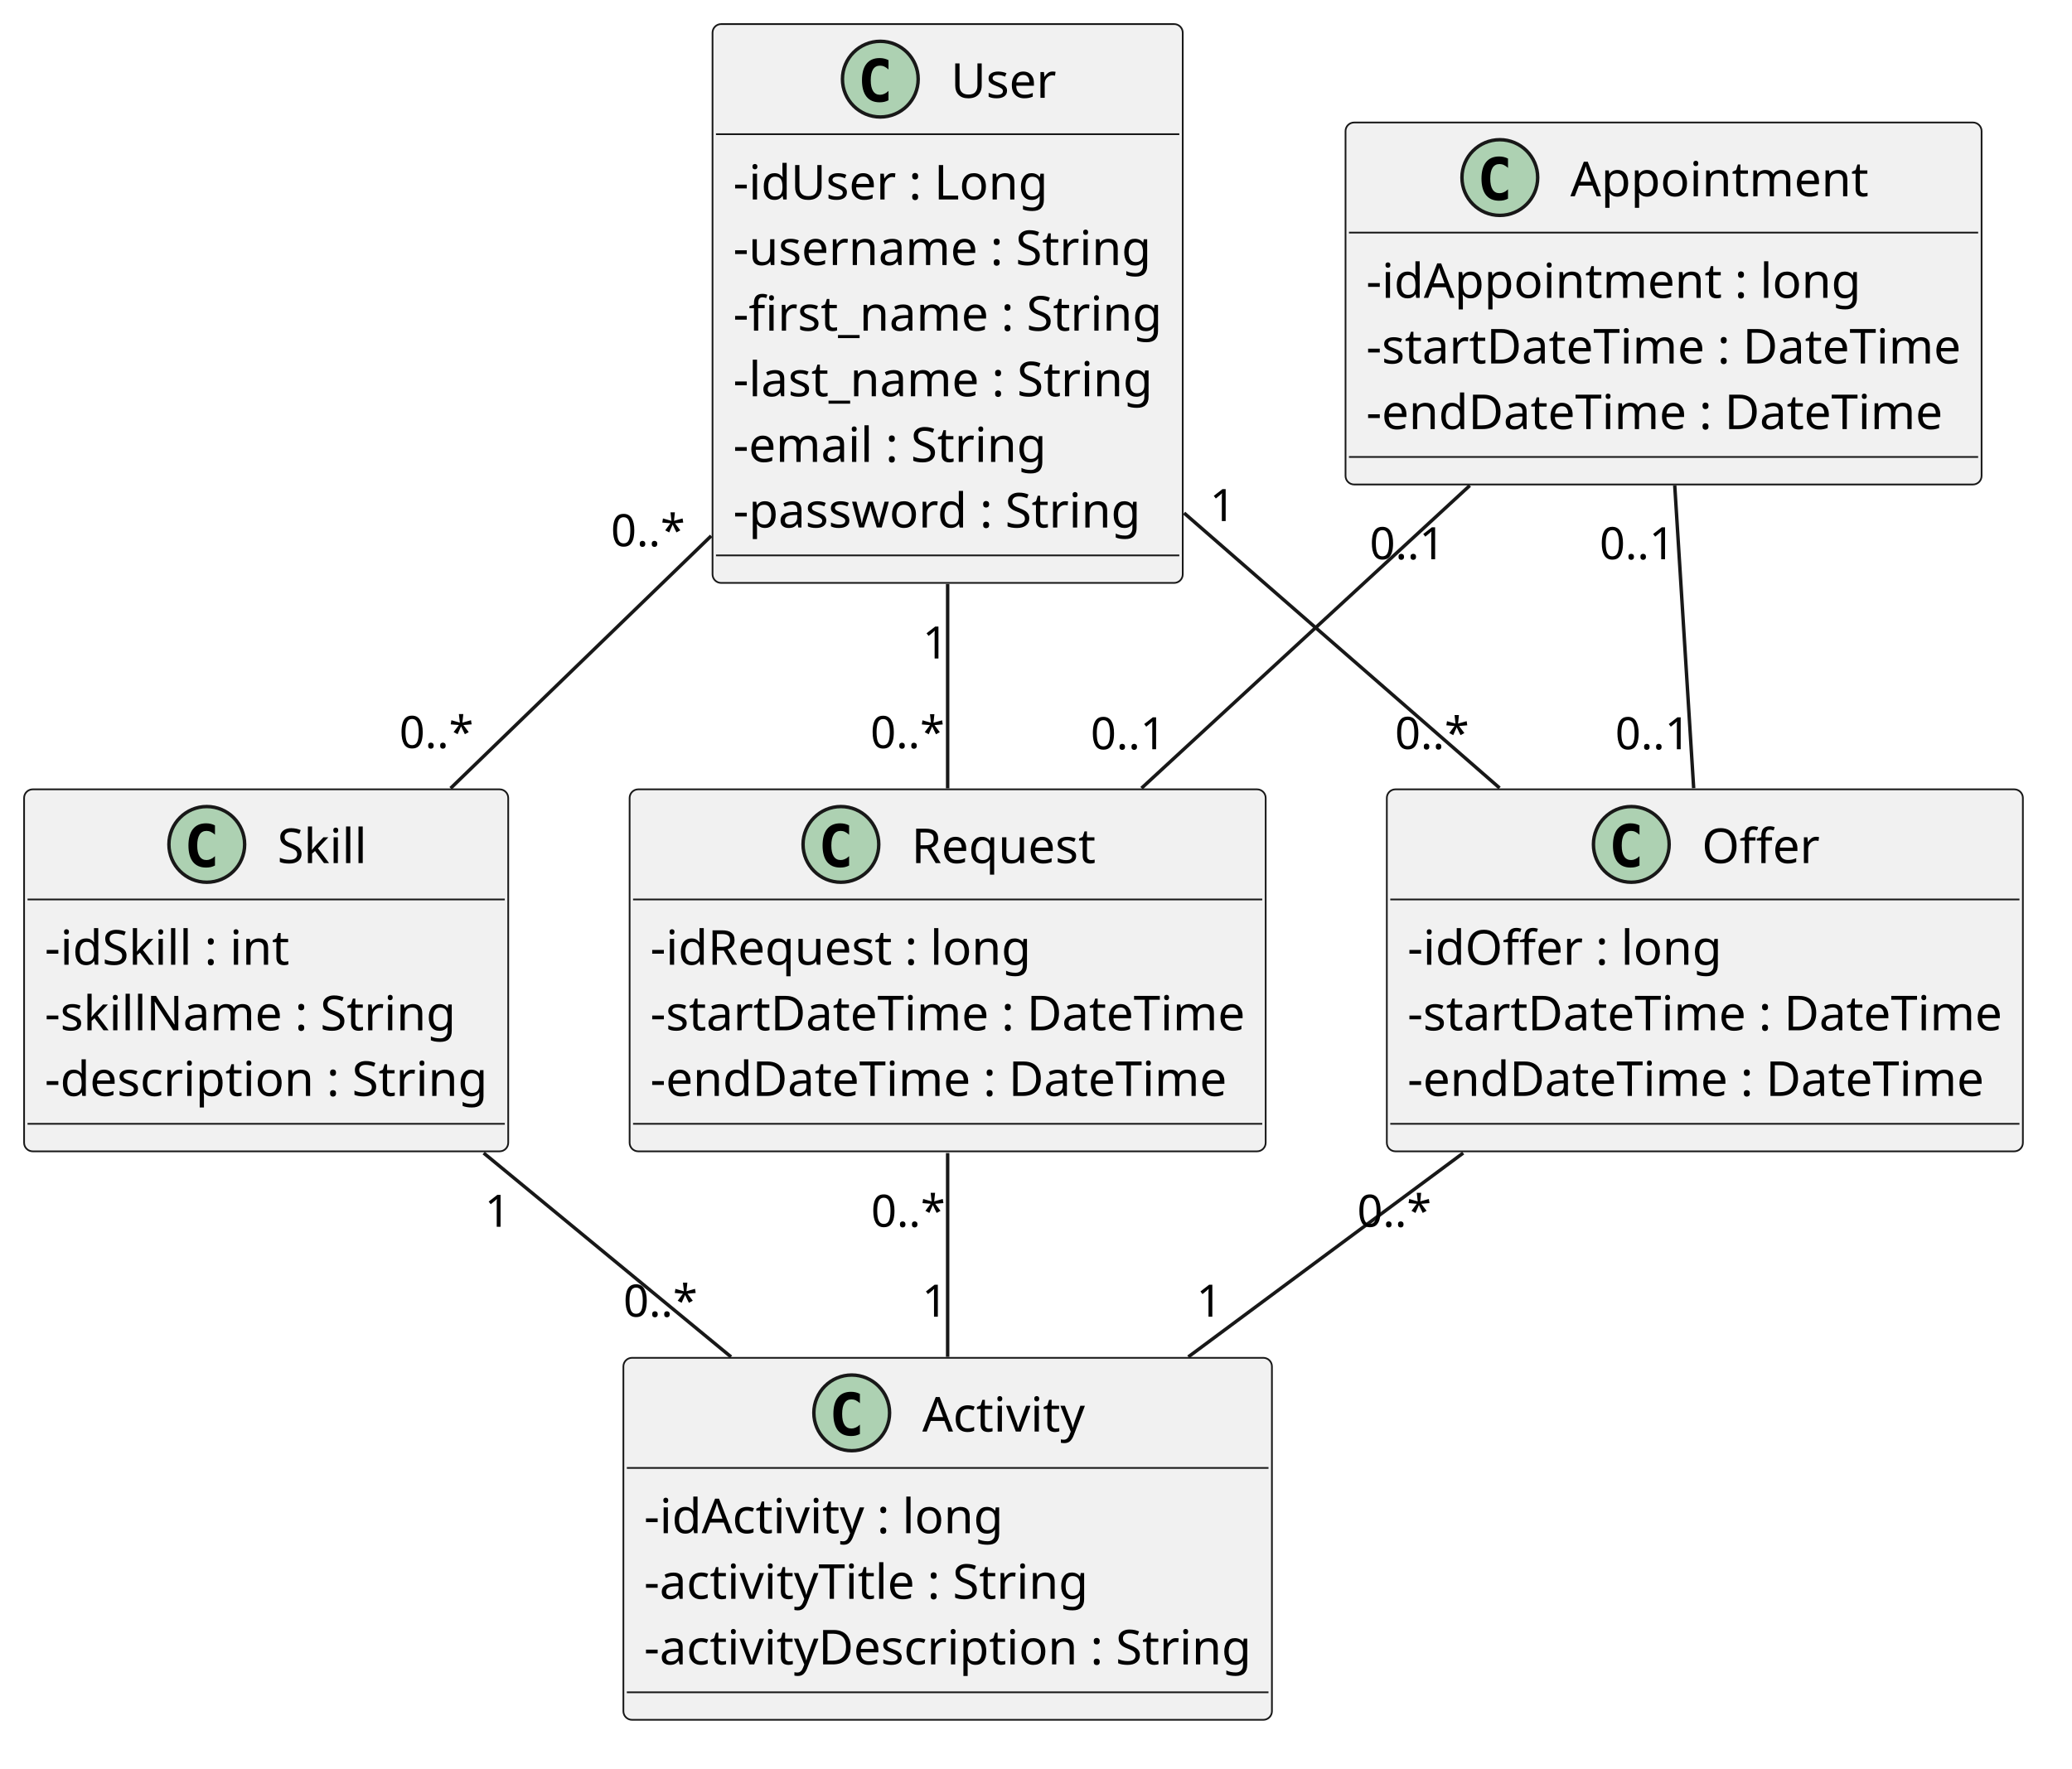
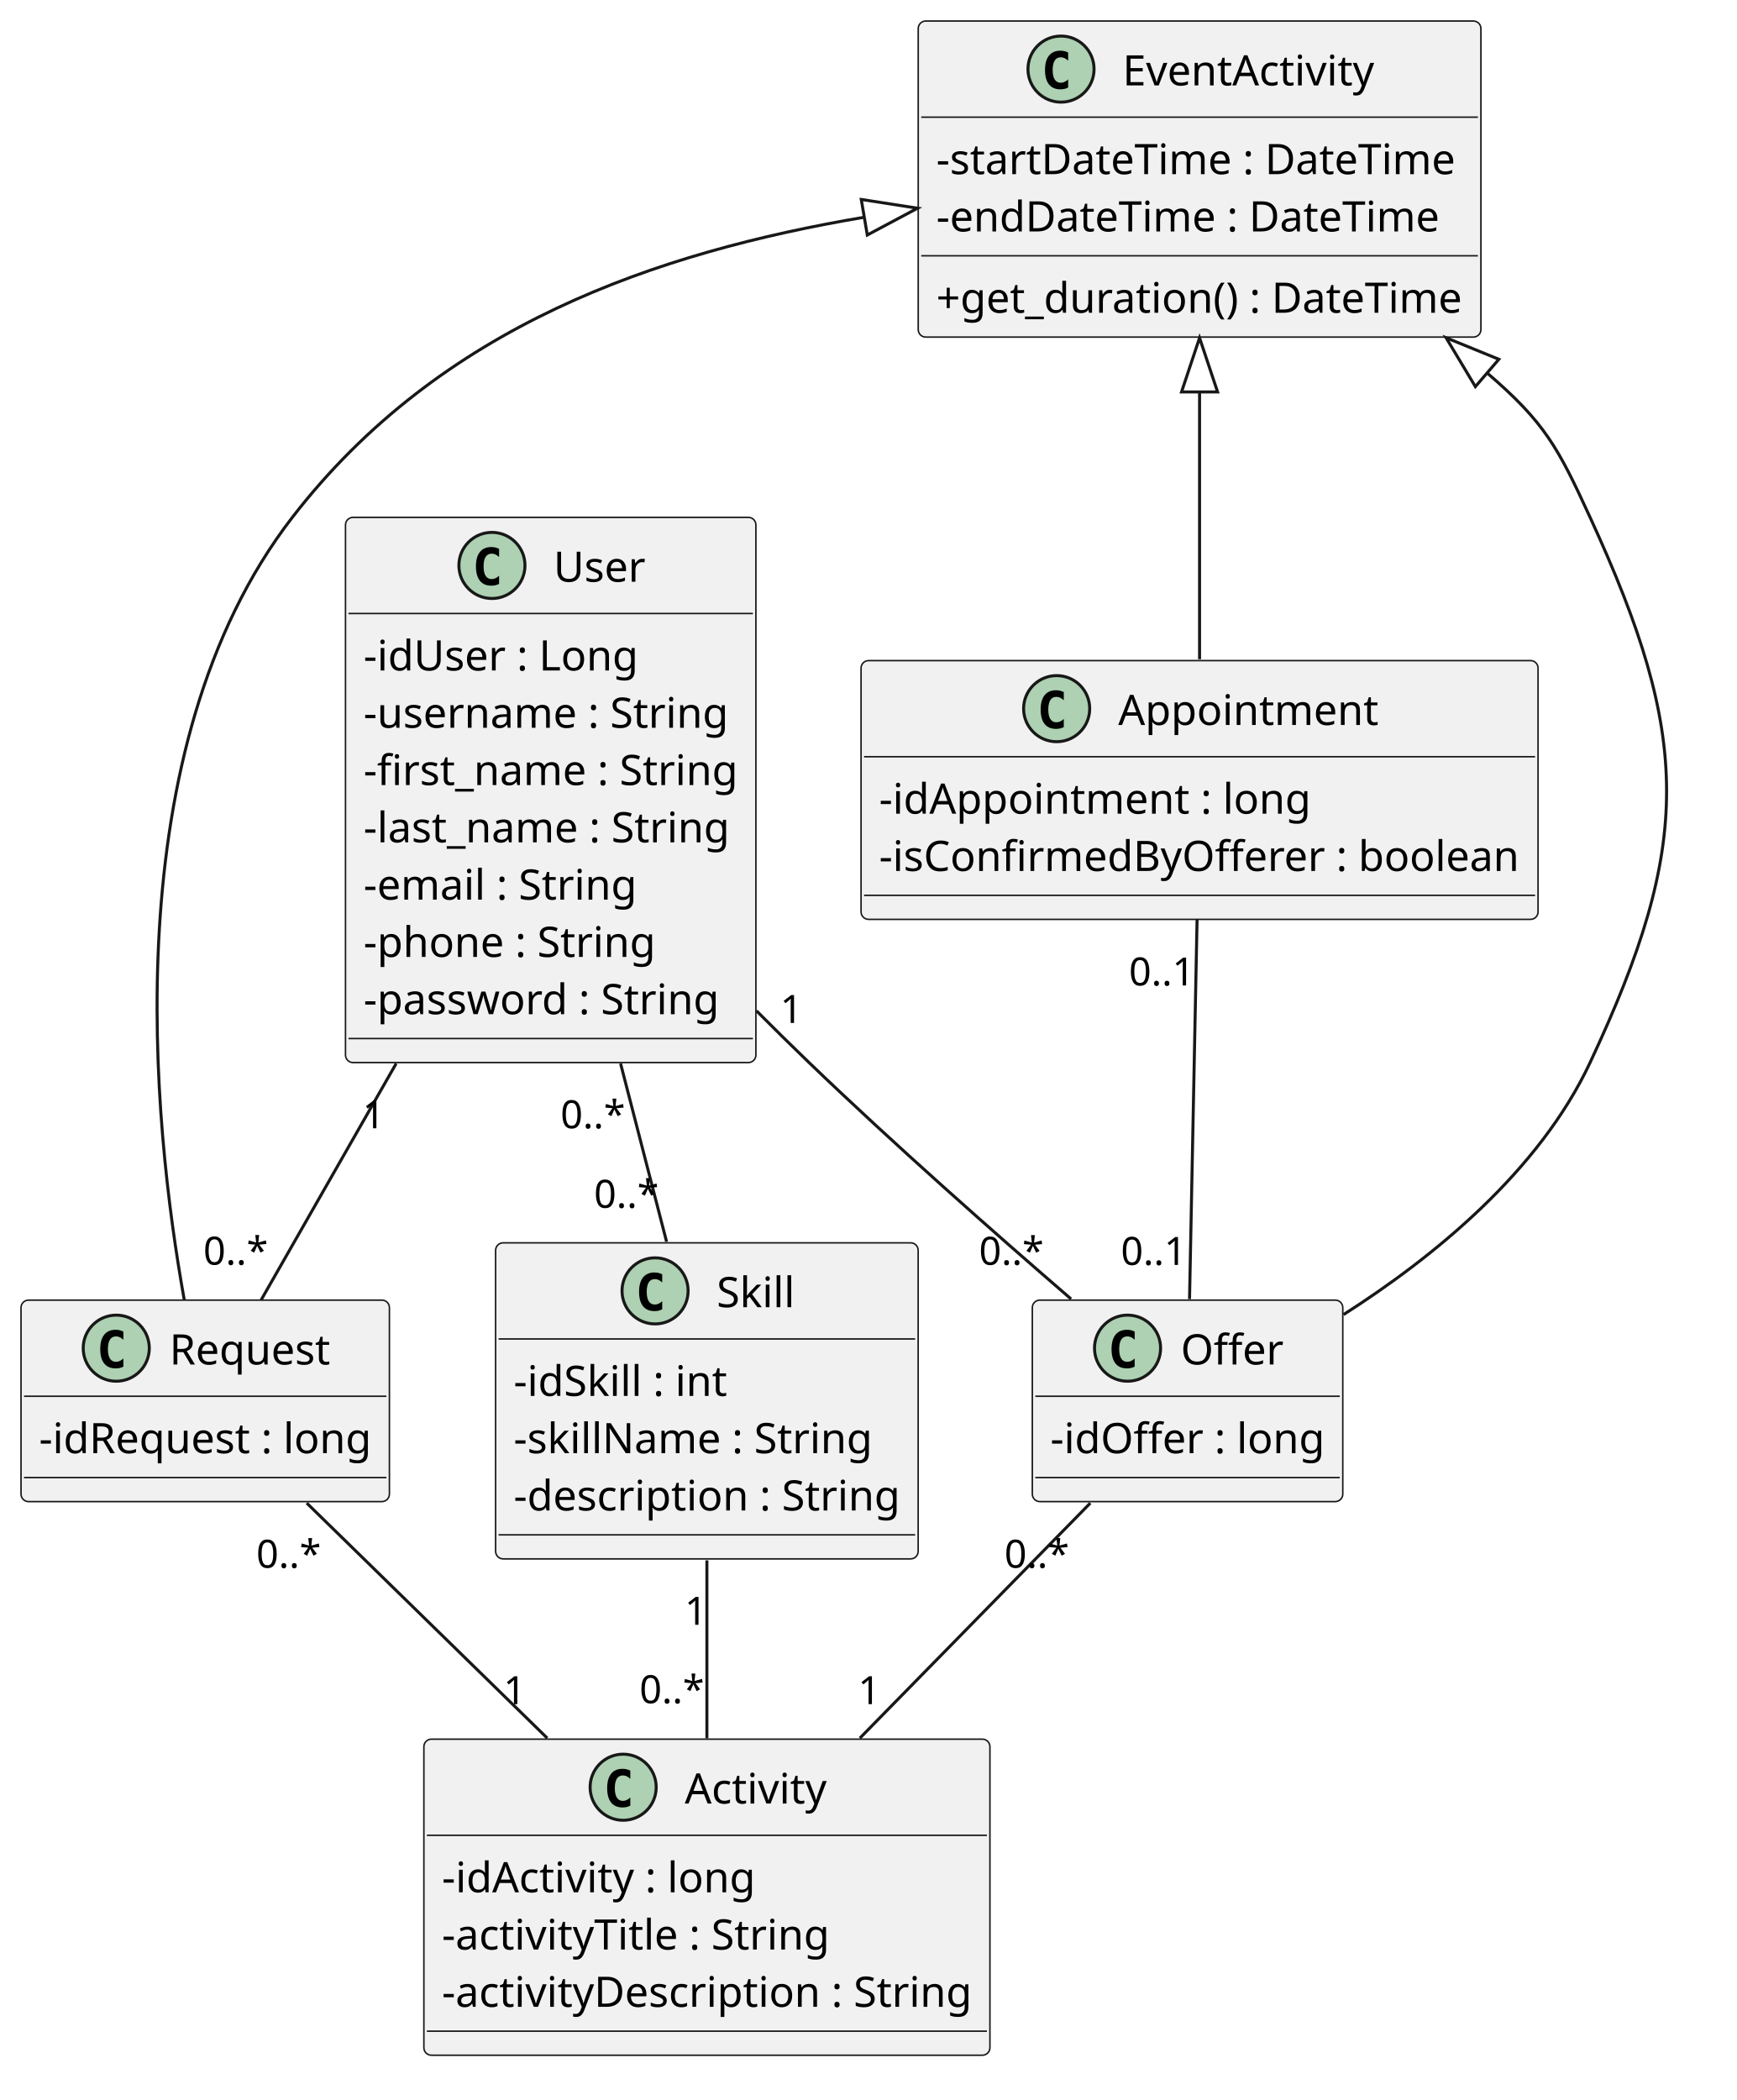
- <svg xmlns="http://www.w3.org/2000/svg" version="1.1" data-diagram-type="CLASS" style="width:602px;height:514px;background:#FFFFFF;" width="602px" height="514px" viewBox="0 0 602 514" zoomAndPan="magnify" preserveAspectRatio="none" contentStyleType="text/css">
+ <svg xmlns="http://www.w3.org/2000/svg" version="1.1" data-diagram-type="CLASS" style="width:578px;height:699px;background:#FFFFFF;" width="578px" height="699px" viewBox="0 0 578 699" zoomAndPan="magnify" preserveAspectRatio="none" contentStyleType="text/css">
  <defs />
  <g font-family="sans-serif" lengthAdjust="spacing">
    <g class="entity" data-qualified-name="User" id="ent0001" data-source-line="3">
-       <rect x="207.02" y="7" width="136.614" height="162.408" fill="#F1F1F1" style="stroke:#181818;stroke-width:0.5;" rx="2.5" ry="2.5" />
-       <ellipse cx="255.768" cy="23" rx="11" ry="11" fill="#ADD1B2" style="stroke:#181818;stroke-width:1;" />
-       <path d="M255.565,29.734 Q253.08,29.734 251.752,28.094 Q250.44,26.422 250.44,23.313 Q250.44,20.188 251.752,18.531 Q253.08,16.875 255.565,16.875 Q256.283,16.875 256.94,17.031 Q257.58,17.188 258.143,17.484 L258.143,20.203 Q257.783,19.859 257.487,19.672 Q257.19,19.469 256.924,19.344 Q256.612,19.203 256.299,19.141 Q256.002,19.078 255.69,19.078 Q254.362,19.078 253.674,20.141 Q252.987,21.234 252.987,23.313 Q252.987,25.406 253.674,26.469 Q254.362,27.547 255.69,27.547 Q256.33,27.547 256.924,27.266 Q257.221,27.141 257.502,26.953 Q257.799,26.75 258.143,26.422 L258.143,29.141 Q257.565,29.438 256.924,29.594 Q256.283,29.734 255.565,29.734 Z " fill="#000" />
-       <text x="276.268" y="28.432" fill="#000" font-size="14" textLength="30.618">User</text>
-       <line x1="208.02" y1="39" x2="342.634" y2="39" style="stroke:#181818;stroke-width:0.5;" />
-       <text x="213.02" y="57.966" fill="#000" font-size="14" textLength="91.448">-idUser : Long</text>
-       <text x="213.02" y="77.034" fill="#000" font-size="14" textLength="121.464">-username : String</text>
-       <text x="213.02" y="96.102" fill="#000" font-size="14" textLength="124.614">-first_name : String</text>
-       <text x="213.02" y="115.17" fill="#000" font-size="14" textLength="121.87">-last_name : String</text>
-       <text x="213.02" y="134.238" fill="#000" font-size="14" textLength="91">-email : String</text>
-       <text x="213.02" y="153.306" fill="#000" font-size="14" textLength="118.678">-password : String</text>
-       <line x1="208.02" y1="161.408" x2="342.634" y2="161.408" style="stroke:#181818;stroke-width:0.5;" />
+       <rect x="115.01" y="172.21" width="136.614" height="181.475" fill="#F1F1F1" style="stroke:#181818;stroke-width:0.5;" rx="2.5" ry="2.5" />
+       <ellipse cx="163.758" cy="188.21" rx="11" ry="11" fill="#ADD1B2" style="stroke:#181818;stroke-width:1;" />
+       <path d="M163.555,194.944 Q161.07,194.944 159.742,193.304 Q158.43,191.632 158.43,188.523 Q158.43,185.398 159.742,183.741 Q161.07,182.085 163.555,182.085 Q164.273,182.085 164.93,182.241 Q165.57,182.398 166.133,182.694 L166.133,185.413 Q165.773,185.069 165.477,184.882 Q165.18,184.679 164.914,184.554 Q164.602,184.413 164.289,184.351 Q163.992,184.288 163.68,184.288 Q162.352,184.288 161.664,185.351 Q160.977,186.444 160.977,188.523 Q160.977,190.616 161.664,191.679 Q162.352,192.757 163.68,192.757 Q164.32,192.757 164.914,192.476 Q165.211,192.351 165.492,192.163 Q165.789,191.96 166.133,191.632 L166.133,194.351 Q165.555,194.648 164.914,194.804 Q164.273,194.944 163.555,194.944 Z " fill="#000" />
+       <text x="184.258" y="193.642" fill="#000" font-size="14" textLength="30.618">User</text>
+       <line x1="116.01" y1="204.21" x2="250.624" y2="204.21" style="stroke:#181818;stroke-width:0.5;" />
+       <text x="121.01" y="223.176" fill="#000" font-size="14" textLength="91.448">-idUser : Long</text>
+       <text x="121.01" y="242.244" fill="#000" font-size="14" textLength="121.464">-username : String</text>
+       <text x="121.01" y="261.312" fill="#000" font-size="14" textLength="124.614">-first_name : String</text>
+       <text x="121.01" y="280.38" fill="#000" font-size="14" textLength="121.87">-last_name : String</text>
+       <text x="121.01" y="299.448" fill="#000" font-size="14" textLength="91">-email : String</text>
+       <text x="121.01" y="318.516" fill="#000" font-size="14" textLength="97.216">-phone : String</text>
+       <text x="121.01" y="337.583" fill="#000" font-size="14" textLength="118.678">-password : String</text>
+       <line x1="116.01" y1="345.685" x2="250.624" y2="345.685" style="stroke:#181818;stroke-width:0.5;" />
    </g>
-     <g class="entity" data-qualified-name="Skill" id="ent0002" data-source-line="12">
-       <rect x="7" y="229.4" width="140.66" height="105.204" fill="#F1F1F1" style="stroke:#181818;stroke-width:0.5;" rx="2.5" ry="2.5" />
-       <ellipse cx="60.081" cy="245.4" rx="11" ry="11" fill="#ADD1B2" style="stroke:#181818;stroke-width:1;" />
-       <path d="M59.878,252.134 Q57.393,252.134 56.065,250.494 Q54.753,248.822 54.753,245.712 Q54.753,242.587 56.065,240.931 Q57.393,239.275 59.878,239.275 Q60.596,239.275 61.253,239.431 Q61.893,239.587 62.456,239.884 L62.456,242.603 Q62.096,242.259 61.8,242.072 Q61.503,241.869 61.237,241.744 Q60.925,241.603 60.612,241.541 Q60.315,241.478 60.003,241.478 Q58.675,241.478 57.987,242.541 Q57.3,243.634 57.3,245.712 Q57.3,247.806 57.987,248.869 Q58.675,249.947 60.003,249.947 Q60.643,249.947 61.237,249.666 Q61.534,249.541 61.815,249.353 Q62.112,249.15 62.456,248.822 L62.456,251.541 Q61.878,251.837 61.237,251.994 Q60.596,252.134 59.878,252.134 Z " fill="#000" />
-       <text x="80.581" y="250.832" fill="#000" font-size="14" textLength="25.998">Skill</text>
-       <line x1="8" y1="261.4" x2="146.66" y2="261.4" style="stroke:#181818;stroke-width:0.5;" />
-       <text x="13" y="280.366" fill="#000" font-size="14" textLength="71.078">-idSkill : int</text>
-       <text x="13" y="299.434" fill="#000" font-size="14" textLength="119.434">-skillName : String</text>
-       <text x="13" y="318.502" fill="#000" font-size="14" textLength="128.66">-description : String</text>
-       <line x1="8" y1="326.604" x2="146.66" y2="326.604" style="stroke:#181818;stroke-width:0.5;" />
+     <g class="entity" data-qualified-name="Skill" id="ent0002" data-source-line="13">
+       <rect x="164.98" y="413.68" width="140.66" height="105.204" fill="#F1F1F1" style="stroke:#181818;stroke-width:0.5;" rx="2.5" ry="2.5" />
+       <ellipse cx="218.061" cy="429.68" rx="11" ry="11" fill="#ADD1B2" style="stroke:#181818;stroke-width:1;" />
+       <path d="M217.858,436.414 Q215.373,436.414 214.045,434.774 Q212.733,433.102 212.733,429.993 Q212.733,426.868 214.045,425.211 Q215.373,423.555 217.858,423.555 Q218.576,423.555 219.233,423.711 Q219.873,423.868 220.436,424.164 L220.436,426.883 Q220.076,426.539 219.78,426.352 Q219.483,426.149 219.217,426.024 Q218.905,425.883 218.592,425.821 Q218.295,425.758 217.983,425.758 Q216.655,425.758 215.967,426.821 Q215.28,427.914 215.28,429.993 Q215.28,432.086 215.967,433.149 Q216.655,434.227 217.983,434.227 Q218.623,434.227 219.217,433.946 Q219.514,433.821 219.795,433.633 Q220.092,433.43 220.436,433.102 L220.436,435.821 Q219.858,436.118 219.217,436.274 Q218.576,436.414 217.858,436.414 Z " fill="#000" />
+       <text x="238.561" y="435.112" fill="#000" font-size="14" textLength="25.998">Skill</text>
+       <line x1="165.98" y1="445.68" x2="304.64" y2="445.68" style="stroke:#181818;stroke-width:0.5;" />
+       <text x="170.98" y="464.646" fill="#000" font-size="14" textLength="71.078">-idSkill : int</text>
+       <text x="170.98" y="483.714" fill="#000" font-size="14" textLength="119.434">-skillName : String</text>
+       <text x="170.98" y="502.782" fill="#000" font-size="14" textLength="128.66">-description : String</text>
+       <line x1="165.98" y1="510.884" x2="304.64" y2="510.884" style="stroke:#181818;stroke-width:0.5;" />
    </g>
-     <g class="entity" data-qualified-name="Activity" id="ent0003" data-source-line="18">
-       <rect x="181.12" y="394.61" width="188.427" height="105.204" fill="#F1F1F1" style="stroke:#181818;stroke-width:0.5;" rx="2.5" ry="2.5" />
-       <ellipse cx="247.459" cy="410.61" rx="11" ry="11" fill="#ADD1B2" style="stroke:#181818;stroke-width:1;" />
-       <path d="M247.256,417.344 Q244.771,417.344 243.443,415.704 Q242.131,414.032 242.131,410.923 Q242.131,407.798 243.443,406.141 Q244.771,404.485 247.256,404.485 Q247.974,404.485 248.631,404.641 Q249.271,404.798 249.834,405.094 L249.834,407.813 Q249.474,407.469 249.178,407.282 Q248.881,407.079 248.615,406.954 Q248.303,406.813 247.99,406.751 Q247.693,406.688 247.381,406.688 Q246.053,406.688 245.365,407.751 Q244.678,408.844 244.678,410.923 Q244.678,413.016 245.365,414.079 Q246.053,415.157 247.381,415.157 Q248.021,415.157 248.615,414.876 Q248.912,414.751 249.193,414.563 Q249.49,414.36 249.834,414.032 L249.834,416.751 Q249.256,417.048 248.615,417.204 Q247.974,417.344 247.256,417.344 Z " fill="#000" />
-       <text x="267.959" y="416.042" fill="#000" font-size="14" textLength="47.25">Activity</text>
-       <line x1="182.12" y1="426.61" x2="368.547" y2="426.61" style="stroke:#181818;stroke-width:0.5;" />
-       <text x="187.12" y="445.576" fill="#000" font-size="14" textLength="104.356">-idActivity : long</text>
-       <text x="187.12" y="464.644" fill="#000" font-size="14" textLength="129.051">-activityTitle : String</text>
-       <text x="187.12" y="483.712" fill="#000" font-size="14" textLength="176.427">-activityDescription : String</text>
-       <line x1="182.12" y1="491.814" x2="368.547" y2="491.814" style="stroke:#181818;stroke-width:0.5;" />
+     <g class="entity" data-qualified-name="Activity" id="ent0003" data-source-line="19">
+       <rect x="141.1" y="578.89" width="188.427" height="105.204" fill="#F1F1F1" style="stroke:#181818;stroke-width:0.5;" rx="2.5" ry="2.5" />
+       <ellipse cx="207.439" cy="594.89" rx="11" ry="11" fill="#ADD1B2" style="stroke:#181818;stroke-width:1;" />
+       <path d="M207.236,601.624 Q204.751,601.624 203.423,599.984 Q202.111,598.312 202.111,595.203 Q202.111,592.078 203.423,590.421 Q204.751,588.765 207.236,588.765 Q207.954,588.765 208.611,588.921 Q209.251,589.078 209.814,589.374 L209.814,592.093 Q209.454,591.749 209.158,591.562 Q208.861,591.359 208.595,591.234 Q208.283,591.093 207.97,591.031 Q207.673,590.968 207.361,590.968 Q206.033,590.968 205.345,592.031 Q204.658,593.124 204.658,595.203 Q204.658,597.296 205.345,598.359 Q206.033,599.437 207.361,599.437 Q208.001,599.437 208.595,599.156 Q208.892,599.031 209.173,598.843 Q209.47,598.64 209.814,598.312 L209.814,601.031 Q209.236,601.328 208.595,601.484 Q207.954,601.624 207.236,601.624 Z " fill="#000" />
+       <text x="227.939" y="600.322" fill="#000" font-size="14" textLength="47.25">Activity</text>
+       <line x1="142.1" y1="610.89" x2="328.527" y2="610.89" style="stroke:#181818;stroke-width:0.5;" />
+       <text x="147.1" y="629.856" fill="#000" font-size="14" textLength="104.356">-idActivity : long</text>
+       <text x="147.1" y="648.924" fill="#000" font-size="14" textLength="129.051">-activityTitle : String</text>
+       <text x="147.1" y="667.992" fill="#000" font-size="14" textLength="176.427">-activityDescription : String</text>
+       <line x1="142.1" y1="676.094" x2="328.527" y2="676.094" style="stroke:#181818;stroke-width:0.5;" />
    </g>
-     <g class="entity" data-qualified-name="Offer" id="ent0004" data-source-line="24">
-       <rect x="402.93" y="229.4" width="184.801" height="105.204" fill="#F1F1F1" style="stroke:#181818;stroke-width:0.5;" rx="2.5" ry="2.5" />
-       <ellipse cx="473.959" cy="245.4" rx="11" ry="11" fill="#ADD1B2" style="stroke:#181818;stroke-width:1;" />
-       <path d="M473.756,252.134 Q471.271,252.134 469.943,250.494 Q468.631,248.822 468.631,245.712 Q468.631,242.587 469.943,240.931 Q471.271,239.275 473.756,239.275 Q474.474,239.275 475.131,239.431 Q475.771,239.587 476.334,239.884 L476.334,242.603 Q475.974,242.259 475.677,242.072 Q475.381,241.869 475.115,241.744 Q474.802,241.603 474.49,241.541 Q474.193,241.478 473.881,241.478 Q472.552,241.478 471.865,242.541 Q471.177,243.634 471.177,245.712 Q471.177,247.806 471.865,248.869 Q472.552,249.947 473.881,249.947 Q474.521,249.947 475.115,249.666 Q475.412,249.541 475.693,249.353 Q475.99,249.15 476.334,248.822 L476.334,251.541 Q475.756,251.837 475.115,251.994 Q474.474,252.134 473.756,252.134 Z " fill="#000" />
-       <text x="494.459" y="250.832" fill="#000" font-size="14" textLength="34.244">Offer</text>
-       <line x1="403.93" y1="261.4" x2="586.731" y2="261.4" style="stroke:#181818;stroke-width:0.5;" />
-       <text x="408.93" y="280.366" fill="#000" font-size="14" textLength="91.35">-idOffer : long</text>
-       <text x="408.93" y="299.434" fill="#000" font-size="14" textLength="172.801">-startDateTime : DateTime</text>
-       <text x="408.93" y="318.502" fill="#000" font-size="14" textLength="167.509">-endDateTime : DateTime</text>
-       <line x1="403.93" y1="326.604" x2="586.731" y2="326.604" style="stroke:#181818;stroke-width:0.5;" />
+     <g class="entity" data-qualified-name="EventActivity" id="ent0004" data-source-line="25">
+       <rect x="305.66" y="7" width="187.307" height="105.204" fill="#F1F1F1" style="stroke:#181818;stroke-width:0.5;" rx="2.5" ry="2.5" />
+       <ellipse cx="353.19" cy="23" rx="11" ry="11" fill="#ADD1B2" style="stroke:#181818;stroke-width:1;" />
+       <path d="M352.987,29.734 Q350.502,29.734 349.174,28.094 Q347.862,26.422 347.862,23.313 Q347.862,20.188 349.174,18.531 Q350.502,16.875 352.987,16.875 Q353.705,16.875 354.362,17.031 Q355.002,17.188 355.565,17.484 L355.565,20.203 Q355.205,19.859 354.909,19.672 Q354.612,19.469 354.346,19.344 Q354.034,19.203 353.721,19.141 Q353.424,19.078 353.112,19.078 Q351.784,19.078 351.096,20.141 Q350.409,21.234 350.409,23.313 Q350.409,25.406 351.096,26.469 Q351.784,27.547 353.112,27.547 Q353.752,27.547 354.346,27.266 Q354.643,27.141 354.924,26.953 Q355.221,26.75 355.565,26.422 L355.565,29.141 Q354.987,29.438 354.346,29.594 Q353.705,29.734 352.987,29.734 Z " fill="#000" />
+       <text x="373.69" y="28.432" fill="#000" font-size="14" textLength="83.748">EventActivity</text>
+       <line x1="306.66" y1="39" x2="491.967" y2="39" style="stroke:#181818;stroke-width:0.5;" />
+       <text x="311.66" y="57.966" fill="#000" font-size="14" textLength="172.801">-startDateTime : DateTime</text>
+       <text x="311.66" y="77.034" fill="#000" font-size="14" textLength="167.509">-endDateTime : DateTime</text>
+       <line x1="306.66" y1="85.136" x2="491.967" y2="85.136" style="stroke:#181818;stroke-width:0.5;" />
+       <text x="311.66" y="104.102" fill="#000" font-size="14" textLength="175.307">+get_duration() : DateTime</text>
    </g>
-     <g class="entity" data-qualified-name="Appointment" id="ent0005" data-source-line="30">
-       <rect x="390.93" y="35.6" width="184.801" height="105.204" fill="#F1F1F1" style="stroke:#181818;stroke-width:0.5;" rx="2.5" ry="2.5" />
-       <ellipse cx="435.758" cy="51.6" rx="11" ry="11" fill="#ADD1B2" style="stroke:#181818;stroke-width:1;" />
-       <path d="M435.555,58.334 Q433.07,58.334 431.742,56.694 Q430.43,55.022 430.43,51.913 Q430.43,48.788 431.742,47.131 Q433.07,45.475 435.555,45.475 Q436.273,45.475 436.93,45.631 Q437.57,45.788 438.133,46.084 L438.133,48.803 Q437.773,48.459 437.477,48.272 Q437.18,48.069 436.914,47.944 Q436.602,47.803 436.289,47.741 Q435.992,47.678 435.68,47.678 Q434.352,47.678 433.664,48.741 Q432.977,49.834 432.977,51.913 Q432.977,54.006 433.664,55.069 Q434.352,56.147 435.68,56.147 Q436.32,56.147 436.914,55.866 Q437.211,55.741 437.492,55.553 Q437.789,55.35 438.133,55.022 L438.133,57.741 Q437.555,58.038 436.914,58.194 Q436.273,58.334 435.555,58.334 Z " fill="#000" />
-       <text x="456.258" y="57.032" fill="#000" font-size="14" textLength="86.646">Appointment</text>
-       <line x1="391.93" y1="67.6" x2="574.731" y2="67.6" style="stroke:#181818;stroke-width:0.5;" />
-       <text x="396.93" y="86.566" fill="#000" font-size="14" textLength="143.751">-idAppointment : long</text>
-       <text x="396.93" y="105.634" fill="#000" font-size="14" textLength="172.801">-startDateTime : DateTime</text>
-       <text x="396.93" y="124.702" fill="#000" font-size="14" textLength="167.509">-endDateTime : DateTime</text>
-       <line x1="391.93" y1="132.804" x2="574.731" y2="132.804" style="stroke:#181818;stroke-width:0.5;" />
+     <g class="entity" data-qualified-name="Offer" id="ent0005" data-source-line="31">
+       <rect x="343.64" y="432.75" width="103.35" height="67.068" fill="#F1F1F1" style="stroke:#181818;stroke-width:0.5;" rx="2.5" ry="2.5" />
+       <ellipse cx="375.338" cy="448.75" rx="11" ry="11" fill="#ADD1B2" style="stroke:#181818;stroke-width:1;" />
+       <path d="M375.134,455.484 Q372.65,455.484 371.322,453.844 Q370.009,452.172 370.009,449.063 Q370.009,445.938 371.322,444.281 Q372.65,442.625 375.134,442.625 Q375.853,442.625 376.509,442.781 Q377.15,442.938 377.713,443.234 L377.713,445.953 Q377.353,445.609 377.056,445.422 Q376.759,445.219 376.494,445.094 Q376.181,444.953 375.869,444.891 Q375.572,444.828 375.259,444.828 Q373.931,444.828 373.244,445.891 Q372.556,446.984 372.556,449.063 Q372.556,451.156 373.244,452.219 Q373.931,453.297 375.259,453.297 Q375.9,453.297 376.494,453.016 Q376.791,452.891 377.072,452.703 Q377.369,452.5 377.713,452.172 L377.713,454.891 Q377.134,455.188 376.494,455.344 Q375.853,455.484 375.134,455.484 Z " fill="#000" />
+       <text x="393.048" y="454.182" fill="#000" font-size="14" textLength="34.244">Offer</text>
+       <line x1="344.64" y1="464.75" x2="445.99" y2="464.75" style="stroke:#181818;stroke-width:0.5;" />
+       <text x="349.64" y="483.716" fill="#000" font-size="14" textLength="91.35">-idOffer : long</text>
+       <line x1="344.64" y1="491.818" x2="445.99" y2="491.818" style="stroke:#181818;stroke-width:0.5;" />
    </g>
-     <g class="entity" data-qualified-name="Request" id="ent0006" data-source-line="36">
-       <rect x="182.93" y="229.4" width="184.801" height="105.204" fill="#F1F1F1" style="stroke:#181818;stroke-width:0.5;" rx="2.5" ry="2.5" />
-       <ellipse cx="244.32" cy="245.4" rx="11" ry="11" fill="#ADD1B2" style="stroke:#181818;stroke-width:1;" />
-       <path d="M244.117,252.134 Q241.632,252.134 240.304,250.494 Q238.992,248.822 238.992,245.712 Q238.992,242.587 240.304,240.931 Q241.632,239.275 244.117,239.275 Q244.835,239.275 245.492,239.431 Q246.132,239.587 246.695,239.884 L246.695,242.603 Q246.335,242.259 246.039,242.072 Q245.742,241.869 245.476,241.744 Q245.164,241.603 244.851,241.541 Q244.554,241.478 244.242,241.478 Q242.914,241.478 242.226,242.541 Q241.539,243.634 241.539,245.712 Q241.539,247.806 242.226,248.869 Q242.914,249.947 244.242,249.947 Q244.882,249.947 245.476,249.666 Q245.773,249.541 246.054,249.353 Q246.351,249.15 246.695,248.822 L246.695,251.541 Q246.117,251.837 245.476,251.994 Q244.835,252.134 244.117,252.134 Z " fill="#000" />
-       <text x="264.82" y="250.832" fill="#000" font-size="14" textLength="53.522">Request</text>
-       <line x1="183.93" y1="261.4" x2="366.731" y2="261.4" style="stroke:#181818;stroke-width:0.5;" />
-       <text x="188.93" y="280.366" fill="#000" font-size="14" textLength="110.628">-idRequest : long</text>
-       <text x="188.93" y="299.434" fill="#000" font-size="14" textLength="172.801">-startDateTime : DateTime</text>
-       <text x="188.93" y="318.502" fill="#000" font-size="14" textLength="167.509">-endDateTime : DateTime</text>
-       <line x1="183.93" y1="326.604" x2="366.731" y2="326.604" style="stroke:#181818;stroke-width:0.5;" />
+     <g class="entity" data-qualified-name="Appointment" id="ent0006" data-source-line="35">
+       <rect x="286.63" y="219.88" width="225.359" height="86.136" fill="#F1F1F1" style="stroke:#181818;stroke-width:0.5;" rx="2.5" ry="2.5" />
+       <ellipse cx="351.737" cy="235.88" rx="11" ry="11" fill="#ADD1B2" style="stroke:#181818;stroke-width:1;" />
+       <path d="M351.534,242.614 Q349.049,242.614 347.721,240.974 Q346.409,239.302 346.409,236.193 Q346.409,233.068 347.721,231.411 Q349.049,229.755 351.534,229.755 Q352.252,229.755 352.909,229.911 Q353.549,230.068 354.112,230.364 L354.112,233.083 Q353.752,232.739 353.455,232.552 Q353.159,232.349 352.893,232.224 Q352.58,232.083 352.268,232.021 Q351.971,231.958 351.659,231.958 Q350.33,231.958 349.643,233.021 Q348.955,234.114 348.955,236.193 Q348.955,238.286 349.643,239.349 Q350.33,240.427 351.659,240.427 Q352.299,240.427 352.893,240.146 Q353.19,240.021 353.471,239.833 Q353.768,239.63 354.112,239.302 L354.112,242.021 Q353.534,242.318 352.893,242.474 Q352.252,242.614 351.534,242.614 Z " fill="#000" />
+       <text x="372.237" y="241.312" fill="#000" font-size="14" textLength="86.646">Appointment</text>
+       <line x1="287.63" y1="251.88" x2="510.989" y2="251.88" style="stroke:#181818;stroke-width:0.5;" />
+       <text x="292.63" y="270.846" fill="#000" font-size="14" textLength="143.751">-idAppointment : long</text>
+       <text x="292.63" y="289.914" fill="#000" font-size="14" textLength="213.359">-isConfirmedByOfferer : boolean</text>
+       <line x1="287.63" y1="298.016" x2="510.989" y2="298.016" style="stroke:#181818;stroke-width:0.5;" />
    </g>
-     <g class="link" data-entity-1="ent0001" data-entity-2="ent0002" id="lnk7" data-source-line="42" data-link-type="association">
-       <path d="M206.63,155.74 C181.84,179.77 154.24,206.5 130.92,229.09" style="stroke:#181818;stroke-width:1;" fill="none" id="User-Skill" codeLine="42" />
-       <text x="177.492" y="158.762" fill="#000" font-size="13" textLength="21.567">0..*</text>
-       <text x="116.019" y="217.401" fill="#000" font-size="13" textLength="21.567">0..*</text>
+     <g class="entity" data-qualified-name="Request" id="ent0007" data-source-line="40">
+       <rect x="7" y="432.75" width="122.628" height="67.068" fill="#F1F1F1" style="stroke:#181818;stroke-width:0.5;" rx="2.5" ry="2.5" />
+       <ellipse cx="38.698" cy="448.75" rx="11" ry="11" fill="#ADD1B2" style="stroke:#181818;stroke-width:1;" />
+       <path d="M38.494,455.484 Q36.01,455.484 34.682,453.844 Q33.369,452.172 33.369,449.063 Q33.369,445.938 34.682,444.281 Q36.01,442.625 38.494,442.625 Q39.213,442.625 39.869,442.781 Q40.51,442.938 41.073,443.234 L41.073,445.953 Q40.713,445.609 40.416,445.422 Q40.119,445.219 39.854,445.094 Q39.541,444.953 39.229,444.891 Q38.932,444.828 38.619,444.828 Q37.291,444.828 36.604,445.891 Q35.916,446.984 35.916,449.063 Q35.916,451.156 36.604,452.219 Q37.291,453.297 38.619,453.297 Q39.26,453.297 39.854,453.016 Q40.151,452.891 40.432,452.703 Q40.729,452.5 41.073,452.172 L41.073,454.891 Q40.494,455.188 39.854,455.344 Q39.213,455.484 38.494,455.484 Z " fill="#000" />
+       <text x="56.408" y="454.182" fill="#000" font-size="14" textLength="53.522">Request</text>
+       <line x1="8" y1="464.75" x2="128.628" y2="464.75" style="stroke:#181818;stroke-width:0.5;" />
+       <text x="13" y="483.716" fill="#000" font-size="14" textLength="110.628">-idRequest : long</text>
+       <line x1="8" y1="491.818" x2="128.628" y2="491.818" style="stroke:#181818;stroke-width:0.5;" />
    </g>
-     <g class="link" data-entity-1="ent0001" data-entity-2="ent0004" id="lnk8" data-source-line="43" data-link-type="association">
-       <path d="M344.03,149.1 C373.41,174.71 407.38,204.33 435.68,229" style="stroke:#181818;stroke-width:1;" fill="none" id="User-Offer" codeLine="43" />
-       <text x="351.498" y="151.437" fill="#000" font-size="13">1</text>
-       <text x="405.292" y="217.68" fill="#000" font-size="13" textLength="21.567">0..*</text>
+     <g class="link" data-entity-1="ent0004" data-entity-2="ent0005" id="lnk8" data-source-line="44" data-link-type="extension">
+       <path d="M495.031,124.141 C514.331,140.701 518.7,149.1 529.31,172.21 C562.99,245.5 563.53,280.65 529.31,353.68 C512.36,389.87 477.26,418.41 447.24,437.57" style="stroke:#181818;stroke-width:1;" fill="none" id="EventActivity-backto-Offer" codeLine="44" />
+       <polygon points="481.37,112.42,491.124,128.695,498.938,119.588,481.37,112.42" fill="none" style="stroke:#181818;stroke-width:1;stroke-linejoin:miter;stroke-miterlimit:10;" />
    </g>
-     <g class="link" data-entity-1="ent0001" data-entity-2="ent0006" id="lnk9" data-source-line="44" data-link-type="association">
-       <path d="M275.33,169.71 C275.33,189.8 275.33,210.82 275.33,229.11" style="stroke:#181818;stroke-width:1;" fill="none" id="User-Request" codeLine="44" />
-       <text x="268.048" y="191.372" fill="#000" font-size="13">1</text>
-       <text x="252.893" y="217.423" fill="#000" font-size="13" textLength="21.567">0..*</text>
+     <g class="link" data-entity-1="ent0004" data-entity-2="ent0006" id="lnk9" data-source-line="45" data-link-type="extension">
+       <path d="M399.31,130.46 C399.31,163.66 399.31,188.22 399.31,219.43" style="stroke:#181818;stroke-width:1;" fill="none" id="EventActivity-backto-Appointment" codeLine="45" />
+       <polygon points="399.31,112.46,393.31,130.46,405.31,130.46,399.31,112.46" fill="none" style="stroke:#181818;stroke-width:1;stroke-linejoin:miter;stroke-miterlimit:10;" />
    </g>
-     <g class="link" data-entity-1="ent0002" data-entity-2="ent0003" id="lnk10" data-source-line="45" data-link-type="association">
-       <path d="M140.52,335.09 C163.5,354.03 189.45,375.42 212.4,394.34" style="stroke:#181818;stroke-width:1;" fill="none" id="Skill-Activity" codeLine="45" />
-       <text x="140.821" y="356.536" fill="#000" font-size="13">1</text>
-       <text x="181.113" y="382.656" fill="#000" font-size="13" textLength="21.567">0..*</text>
+     <g class="link" data-entity-1="ent0004" data-entity-2="ent0007" id="lnk10" data-source-line="46" data-link-type="extension">
+       <path d="M287.703,72.306 C218.793,83.976 146.69,108.29 97.31,172.21 C37.77,249.29 50.79,373.94 61.34,432.68" style="stroke:#181818;stroke-width:1;" fill="none" id="EventActivity-backto-Request" codeLine="46" />
+       <polygon points="305.45,69.3,286.701,66.39,288.705,78.221,305.45,69.3" fill="none" style="stroke:#181818;stroke-width:1;stroke-linejoin:miter;stroke-miterlimit:10;" />
    </g>
-     <g class="link" data-entity-1="ent0005" data-entity-2="ent0004" id="lnk11" data-source-line="46" data-link-type="association">
-       <path d="M486.58,141.1 C488.28,168.4 490.37,201.76 492.08,229.06" style="stroke:#181818;stroke-width:1;" fill="none" id="Appointment-Offer" codeLine="46" />
-       <text x="464.748" y="162.523" fill="#000" font-size="13" textLength="21.84">0..1</text>
-       <text x="469.289" y="217.748" fill="#000" font-size="13" textLength="21.84">0..1</text>
+     <g class="link" data-entity-1="ent0001" data-entity-2="ent0002" id="lnk11" data-source-line="48" data-link-type="association">
+       <path d="M206.58,354.01 C211.82,374.33 217.22,395.22 221.9,413.34" style="stroke:#181818;stroke-width:1;" fill="none" id="User-Skill" codeLine="48" />
+       <text x="186.579" y="375.557" fill="#000" font-size="13" textLength="21.567">0..*</text>
+       <text x="197.725" y="402.028" fill="#000" font-size="13" textLength="21.567">0..*</text>
    </g>
-     <g class="link" data-entity-1="ent0005" data-entity-2="ent0006" id="lnk12" data-source-line="47" data-link-type="association">
-       <path d="M427.04,141.1 C397.45,168.4 361.27,201.76 331.66,229.06" style="stroke:#181818;stroke-width:1;" fill="none" id="Appointment-Request" codeLine="47" />
-       <text x="397.951" y="162.523" fill="#000" font-size="13" textLength="21.84">0..1</text>
-       <text x="316.875" y="217.748" fill="#000" font-size="13" textLength="21.84">0..1</text>
+     <g class="link" data-entity-1="ent0002" data-entity-2="ent0003" id="lnk12" data-source-line="49" data-link-type="association">
+       <path d="M235.31,519.37 C235.31,538.31 235.31,559.7 235.31,578.62" style="stroke:#181818;stroke-width:1;" fill="none" id="Skill-Activity" codeLine="49" />
+       <text x="227.91" y="540.816" fill="#000" font-size="13">1</text>
+       <text x="212.873" y="566.936" fill="#000" font-size="13" textLength="21.567">0..*</text>
    </g>
-     <g class="link" data-entity-1="ent0004" data-entity-2="ent0003" id="lnk13" data-source-line="48" data-link-type="association">
-       <path d="M425.12,335.09 C399.59,354.03 370.76,375.42 345.25,394.34" style="stroke:#181818;stroke-width:1;" fill="none" id="Offer-Activity" codeLine="48" />
-       <text x="394.318" y="356.536" fill="#000" font-size="13" textLength="21.567">0..*</text>
-       <text x="347.62" y="382.656" fill="#000" font-size="13">1</text>
+     <g class="link" data-entity-1="ent0001" data-entity-2="ent0005" id="lnk13" data-source-line="50" data-link-type="association">
+       <path d="M251.81,336.45 C257.67,342.34 263.56,348.15 269.31,353.68 C297.75,381.02 331.24,410.56 356.54,432.38" style="stroke:#181818;stroke-width:1;" fill="none" id="User-Offer" codeLine="50" />
+       <text x="259.708" y="340.495" fill="#000" font-size="13">1</text>
+       <text x="325.895" y="420.998" fill="#000" font-size="13" textLength="21.567">0..*</text>
    </g>
-     <g class="link" data-entity-1="ent0006" data-entity-2="ent0003" id="lnk14" data-source-line="49" data-link-type="association">
-       <path d="M275.33,335.09 C275.33,354.03 275.33,375.42 275.33,394.34" style="stroke:#181818;stroke-width:1;" fill="none" id="Request-Activity" codeLine="49" />
-       <text x="253.085" y="356.536" fill="#000" font-size="13" textLength="21.567">0..*</text>
-       <text x="267.868" y="382.656" fill="#000" font-size="13">1</text>
+     <g class="link" data-entity-1="ent0001" data-entity-2="ent0007" id="lnk14" data-source-line="51" data-link-type="association">
+       <path d="M131.87,354.01 C115.84,382.07 99.18,411.25 86.94,432.68" style="stroke:#181818;stroke-width:1;" fill="none" id="User-Request" codeLine="51" />
+       <text x="120.68" y="375.557" fill="#000" font-size="13">1</text>
+       <text x="67.675" y="420.966" fill="#000" font-size="13" textLength="21.567">0..*</text>
+     </g>
+     <g class="link" data-entity-1="ent0005" data-entity-2="ent0003" id="lnk15" data-source-line="52" data-link-type="association">
+       <path d="M362.94,500.31 C340.93,522.76 311.36,552.92 286.23,578.55" style="stroke:#181818;stroke-width:1;" fill="none" id="Offer-Activity" codeLine="52" />
+       <text x="334.353" y="521.845" fill="#000" font-size="13" textLength="21.567">0..*</text>
+       <text x="285.631" y="567.238" fill="#000" font-size="13">1</text>
+     </g>
+     <g class="link" data-entity-1="ent0007" data-entity-2="ent0003" id="lnk16" data-source-line="53" data-link-type="association">
+       <path d="M102.11,500.31 C125.08,522.76 155.94,552.92 182.17,578.55" style="stroke:#181818;stroke-width:1;" fill="none" id="Request-Activity" codeLine="53" />
+       <text x="85.31" y="521.845" fill="#000" font-size="13" textLength="21.567">0..*</text>
+       <text x="167.588" y="567.238" fill="#000" font-size="13">1</text>
+     </g>
+     <g class="link" data-entity-1="ent0006" data-entity-2="ent0005" id="lnk17" data-source-line="54" data-link-type="association">
+       <path d="M398.48,306.15 C397.73,343.74 396.65,397.98 395.97,432.42" style="stroke:#181818;stroke-width:1;" fill="none" id="Appointment-Offer" codeLine="54" />
+       <text x="375.809" y="328.018" fill="#000" font-size="13" textLength="21.84">0..1</text>
+       <text x="373.114" y="421.046" fill="#000" font-size="13" textLength="21.84">0..1</text>
    </g>
  </g>
</svg>
